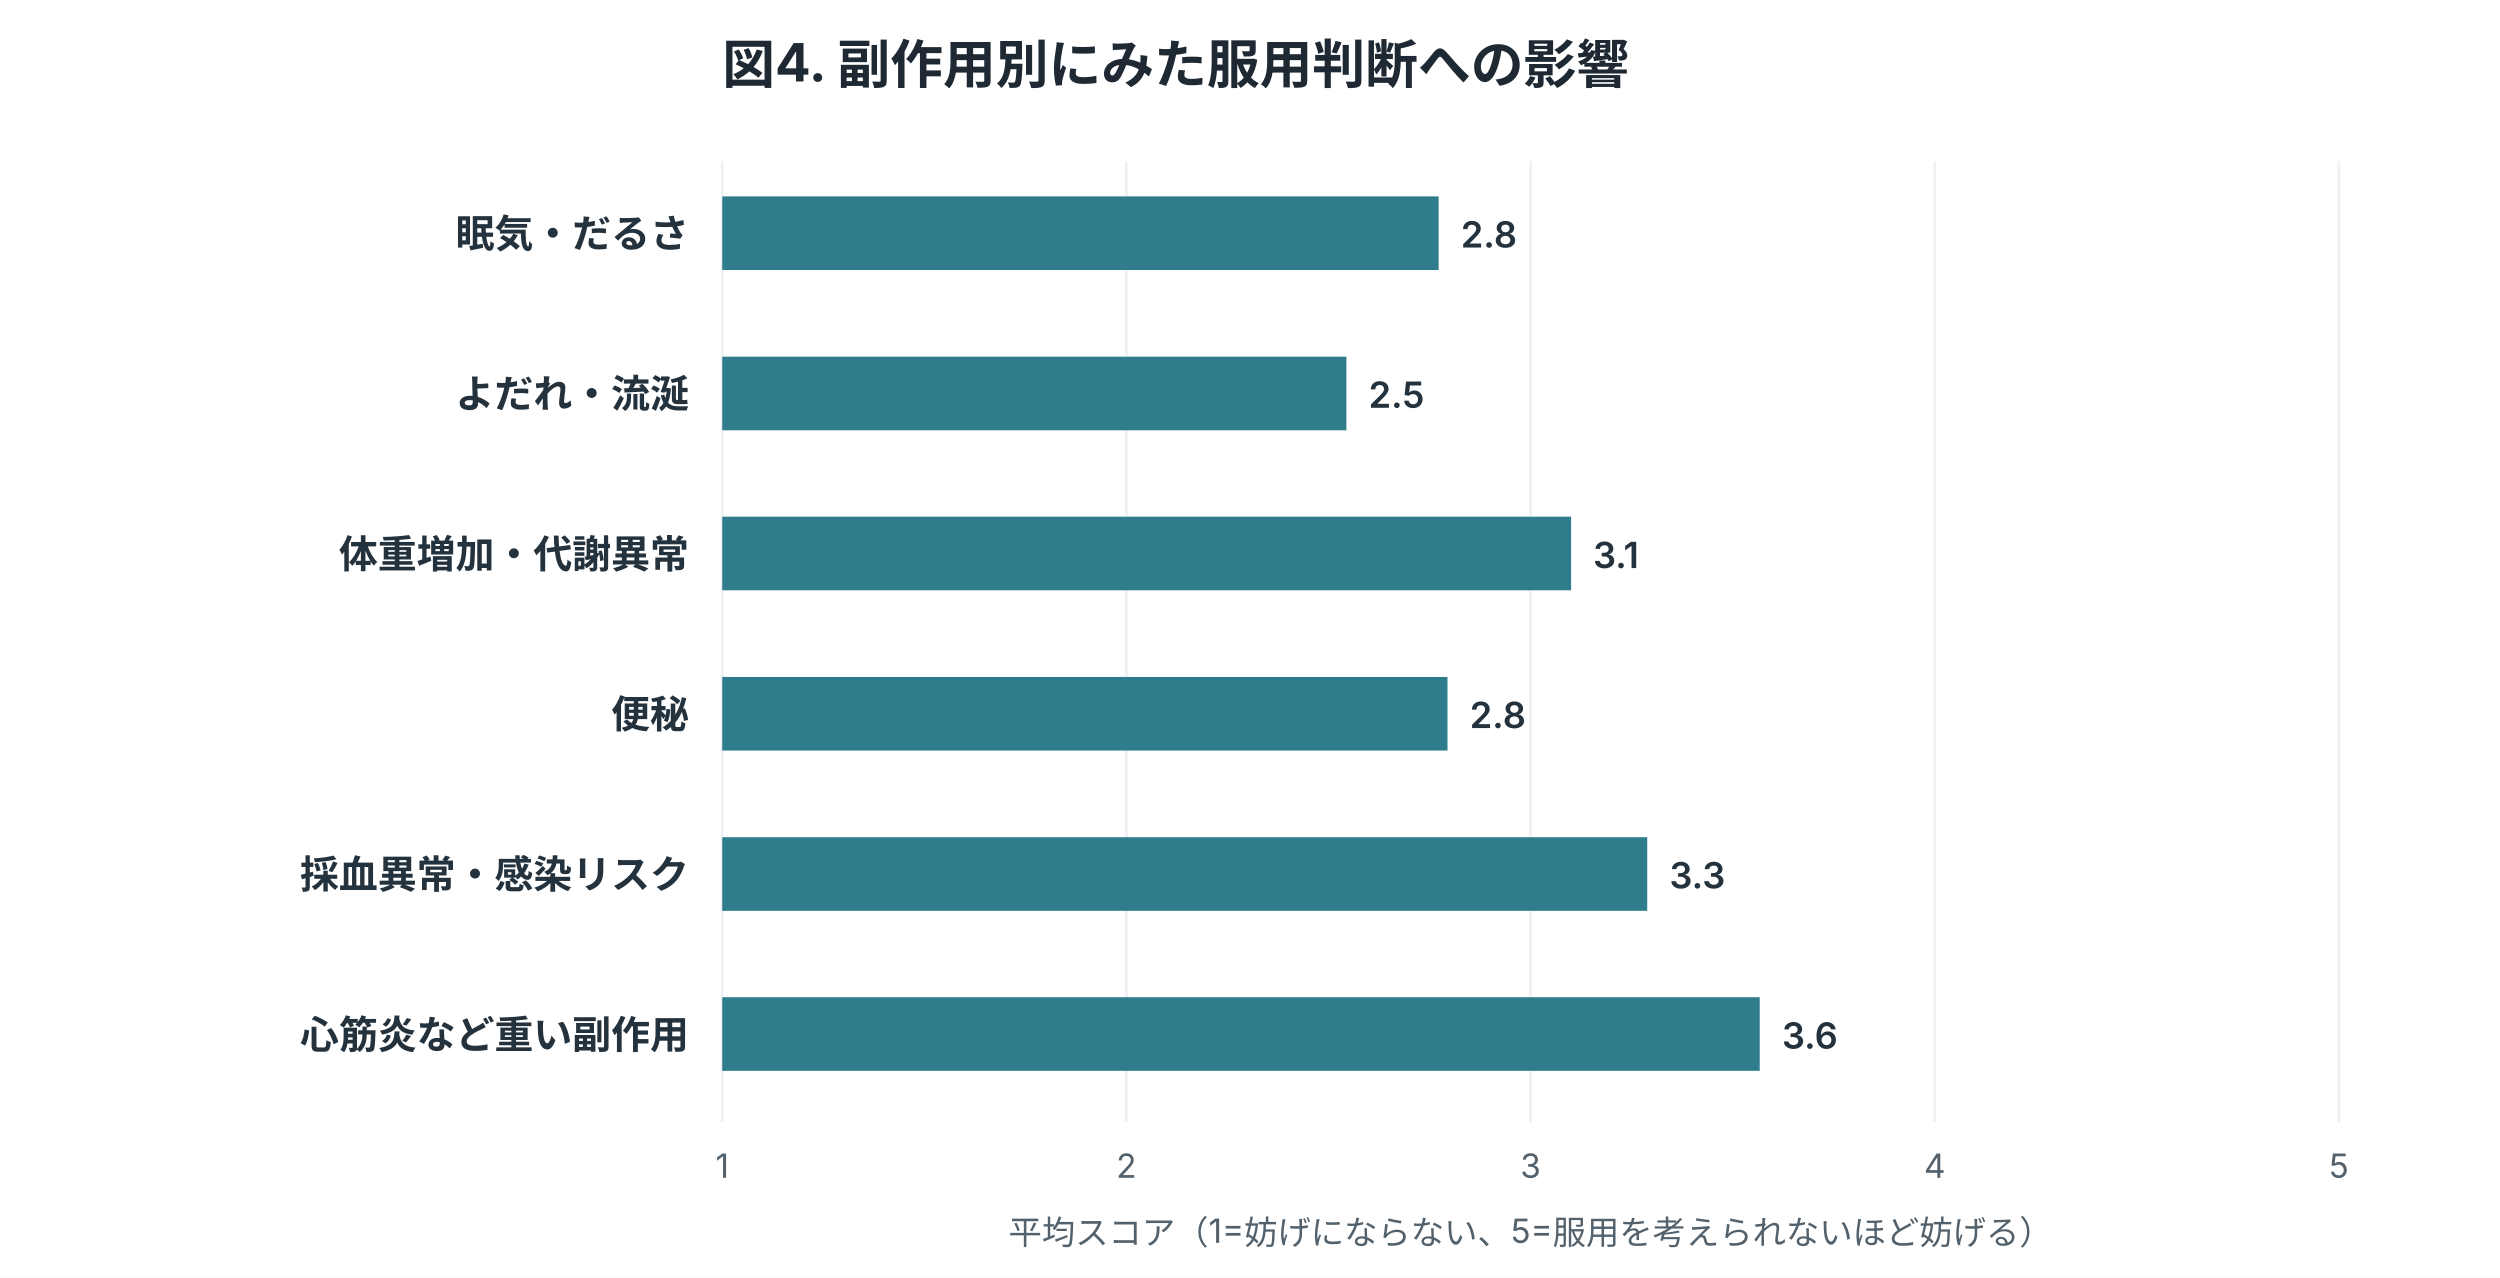
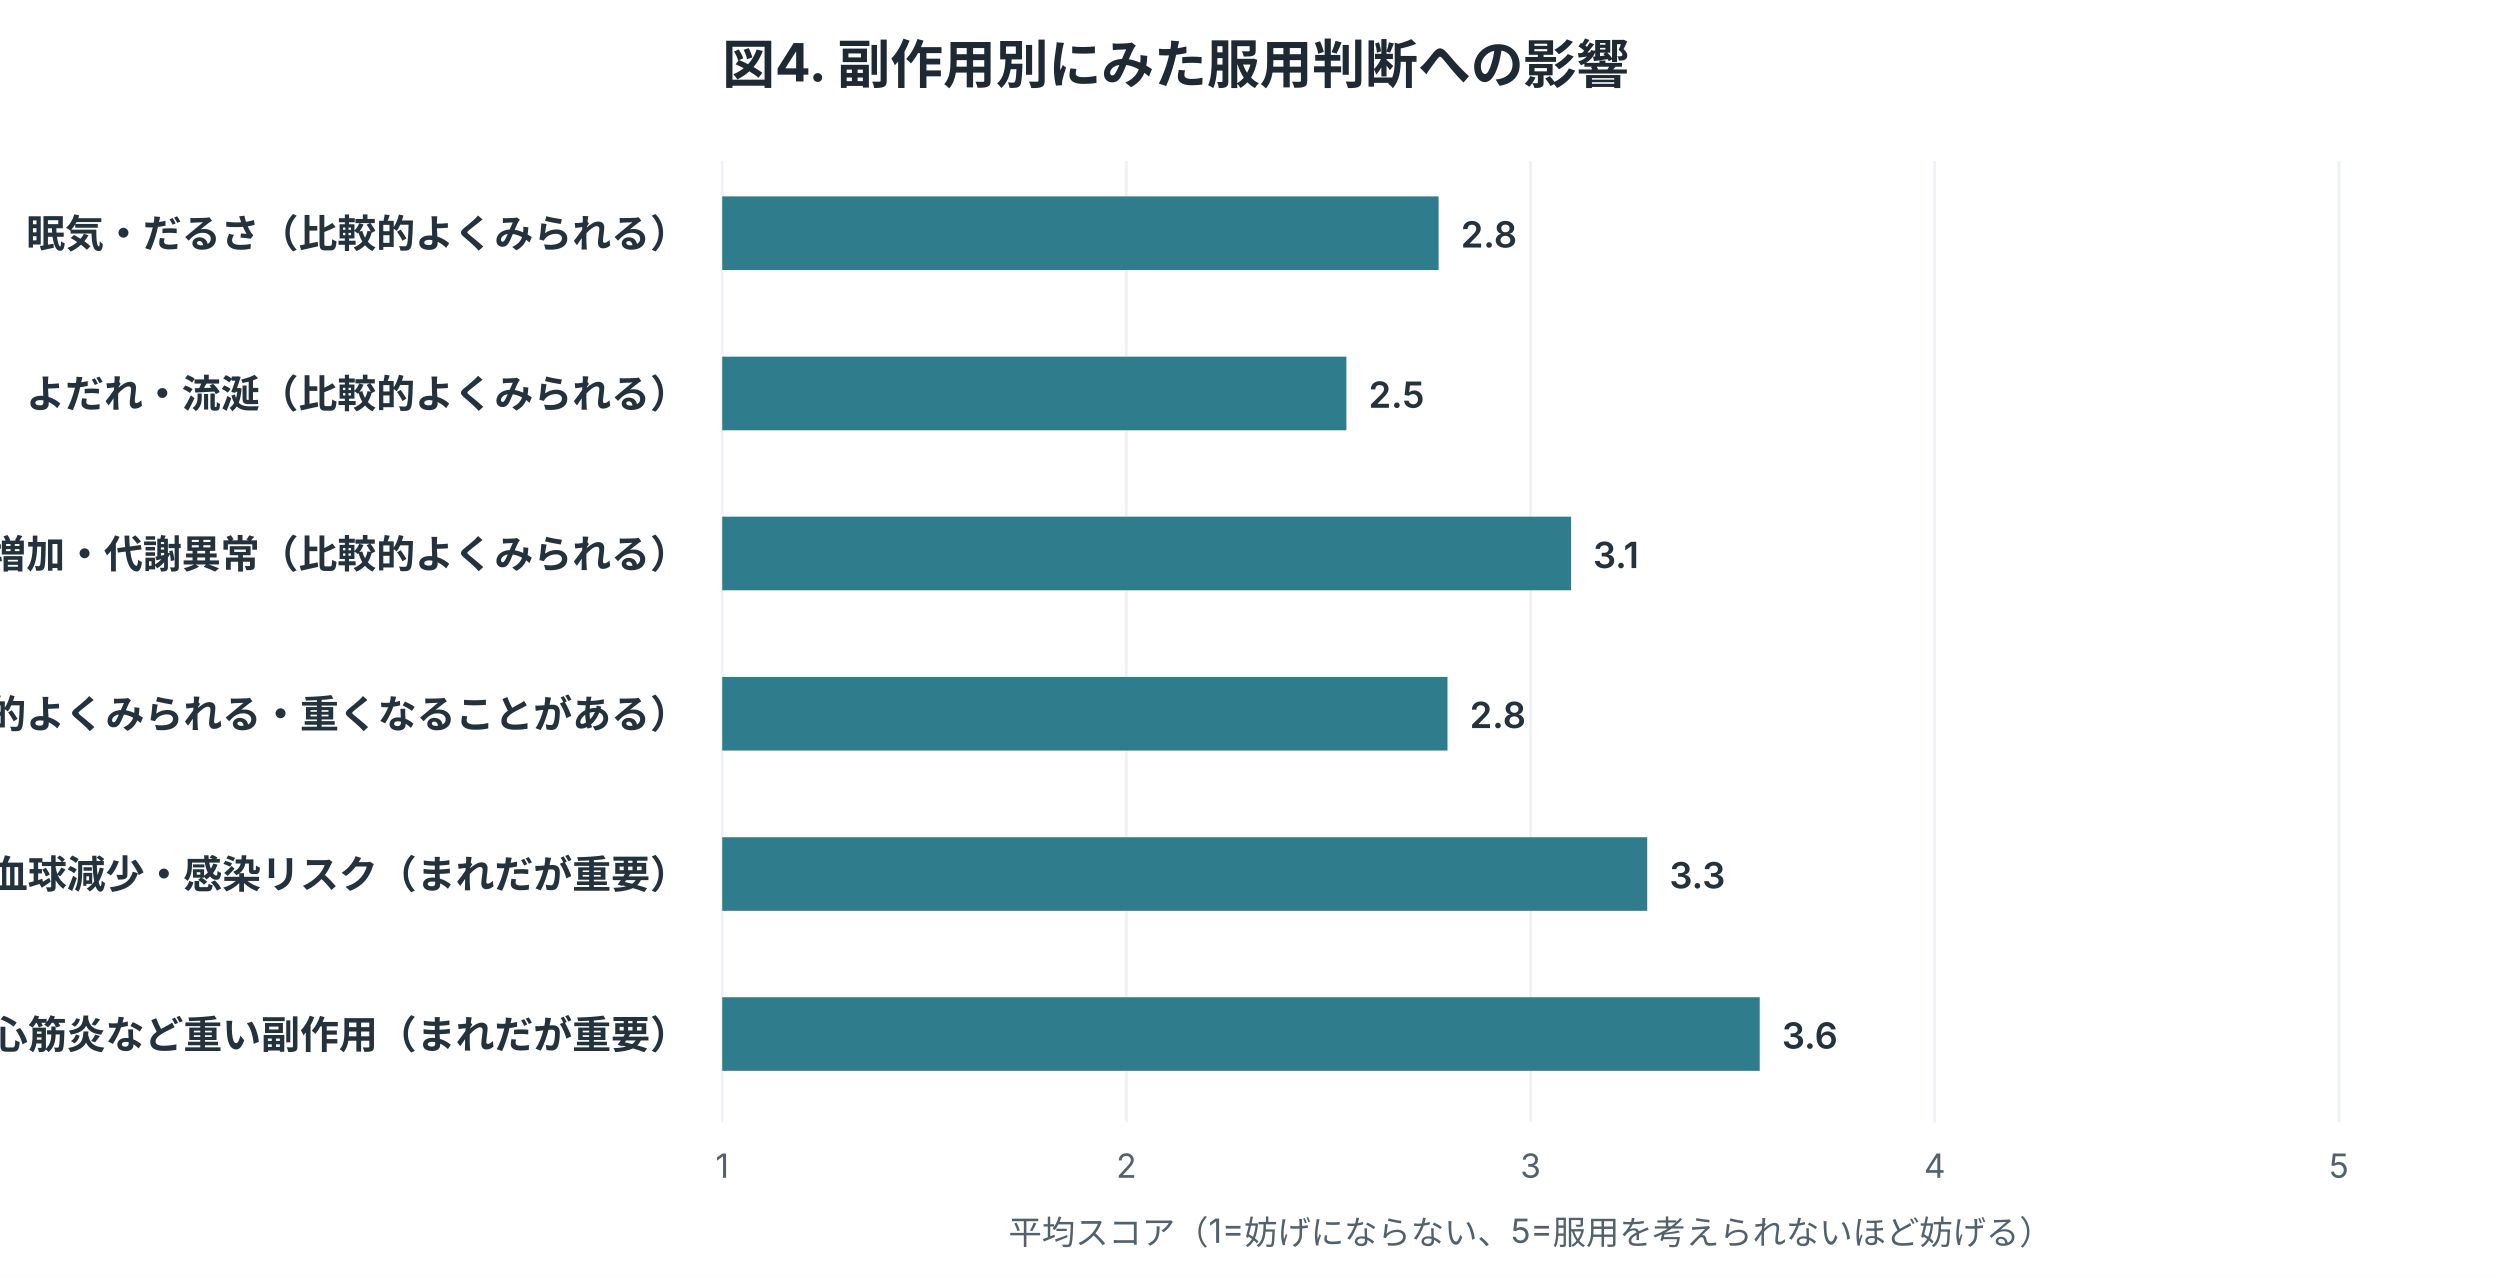
<svg xmlns="http://www.w3.org/2000/svg" width="900" height="460" viewBox="0 0 900 460" role="img">
  <style>
.title{font:700 19px -apple-system,BlinkMacSystemFont,"Segoe UI",sans-serif;fill:#1f2933}
.label{font:600 14px -apple-system,BlinkMacSystemFont,"Segoe UI",sans-serif;fill:#24323d}
.num{font:600 13px -apple-system,BlinkMacSystemFont,"Segoe UI",sans-serif;fill:#24323d}
.axis,.legend,.note{font:12px -apple-system,BlinkMacSystemFont,"Segoe UI",sans-serif;fill:#52616b}
.inside{font:700 13px -apple-system,BlinkMacSystemFont,"Segoe UI",sans-serif;fill:white}
.big{font:700 34px -apple-system,BlinkMacSystemFont,"Segoe UI",sans-serif;fill:#1f2933}
</style>
  <rect width="100%" height="100%" fill="white" />
  <text x="260" y="30" class="title">図4. 副作用別にみた服用判断への影響</text>
  <line x1="260.0" y1="58" x2="260.0" y2="404" stroke="#eef2f6" />
  <text x="260.0" y="424" text-anchor="middle" class="axis">1</text>
  <line x1="405.5" y1="58" x2="405.5" y2="404" stroke="#eef2f6" />
  <text x="405.5" y="424" text-anchor="middle" class="axis">2</text>
  <line x1="551.0" y1="58" x2="551.0" y2="404" stroke="#eef2f6" />
  <text x="551.0" y="424" text-anchor="middle" class="axis">3</text>
  <line x1="696.5" y1="58" x2="696.5" y2="404" stroke="#eef2f6" />
  <text x="696.5" y="424" text-anchor="middle" class="axis">4</text>
  <line x1="842.0" y1="58" x2="842.0" y2="404" stroke="#eef2f6" />
  <text x="842.0" y="424" text-anchor="middle" class="axis">5</text>
-   <text x="248" y="89.1" text-anchor="end" class="label">眠気・だるさ</text>
+   <text x="248" y="89.1" text-anchor="end" class="label">眠気・だるさ（比較的よくみられる）</text>
  <rect x="260" y="70.7" width="257.9" height="26.5" fill="#2f7d8c" />
  <text x="525.9" y="89.1" class="num">2.8</text>
-   <text x="248" y="146.8" text-anchor="end" class="label">よだれ・流涎</text>
+   <text x="248" y="146.8" text-anchor="end" class="label">よだれ・流涎（比較的よくみられる）</text>
  <rect x="260" y="128.4" width="224.7" height="26.5" fill="#2f7d8c" />
  <text x="492.7" y="146.8" class="num">2.5</text>
-   <text x="248" y="204.5" text-anchor="end" class="label">体重増加・代謝異常</text>
+   <text x="248" y="204.5" text-anchor="end" class="label">体重増加・代謝異常（比較的よくみられる）</text>
  <rect x="260" y="186.0" width="305.6" height="26.5" fill="#2f7d8c" />
  <text x="573.5" y="204.5" class="num">3.1</text>
-   <text x="248" y="262.1" text-anchor="end" class="label">便秘</text>
+   <text x="248" y="262.1" text-anchor="end" class="label">便秘（比較的よくみられる・重くなることがある）</text>
  <rect x="260" y="243.7" width="261.1" height="26.5" fill="#2f7d8c" />
  <text x="529.1" y="262.1" class="num">2.8</text>
-   <text x="248" y="319.8" text-anchor="end" class="label">採血異常・感染リスク</text>
+   <text x="248" y="319.8" text-anchor="end" class="label">白血球減少・感染リスク（まれだが重要）</text>
  <rect x="260" y="301.4" width="333.0" height="26.5" fill="#2f7d8c" />
  <text x="601.0" y="319.8" class="num">3.3</text>
-   <text x="248" y="377.5" text-anchor="end" class="label">心筋炎など重い副作用</text>
+   <text x="248" y="377.5" text-anchor="end" class="label">心筋炎など重い副作用（まれだが重要）</text>
  <rect x="260" y="359.0" width="373.5" height="26.5" fill="#2f7d8c" />
  <text x="641.5" y="377.5" class="num">3.6</text>
  <text x="551.0" y="448" text-anchor="middle" class="axis">平均スコア（1=妨げにならない、5=服用を考えられないほど妨げる）</text>
</svg>
